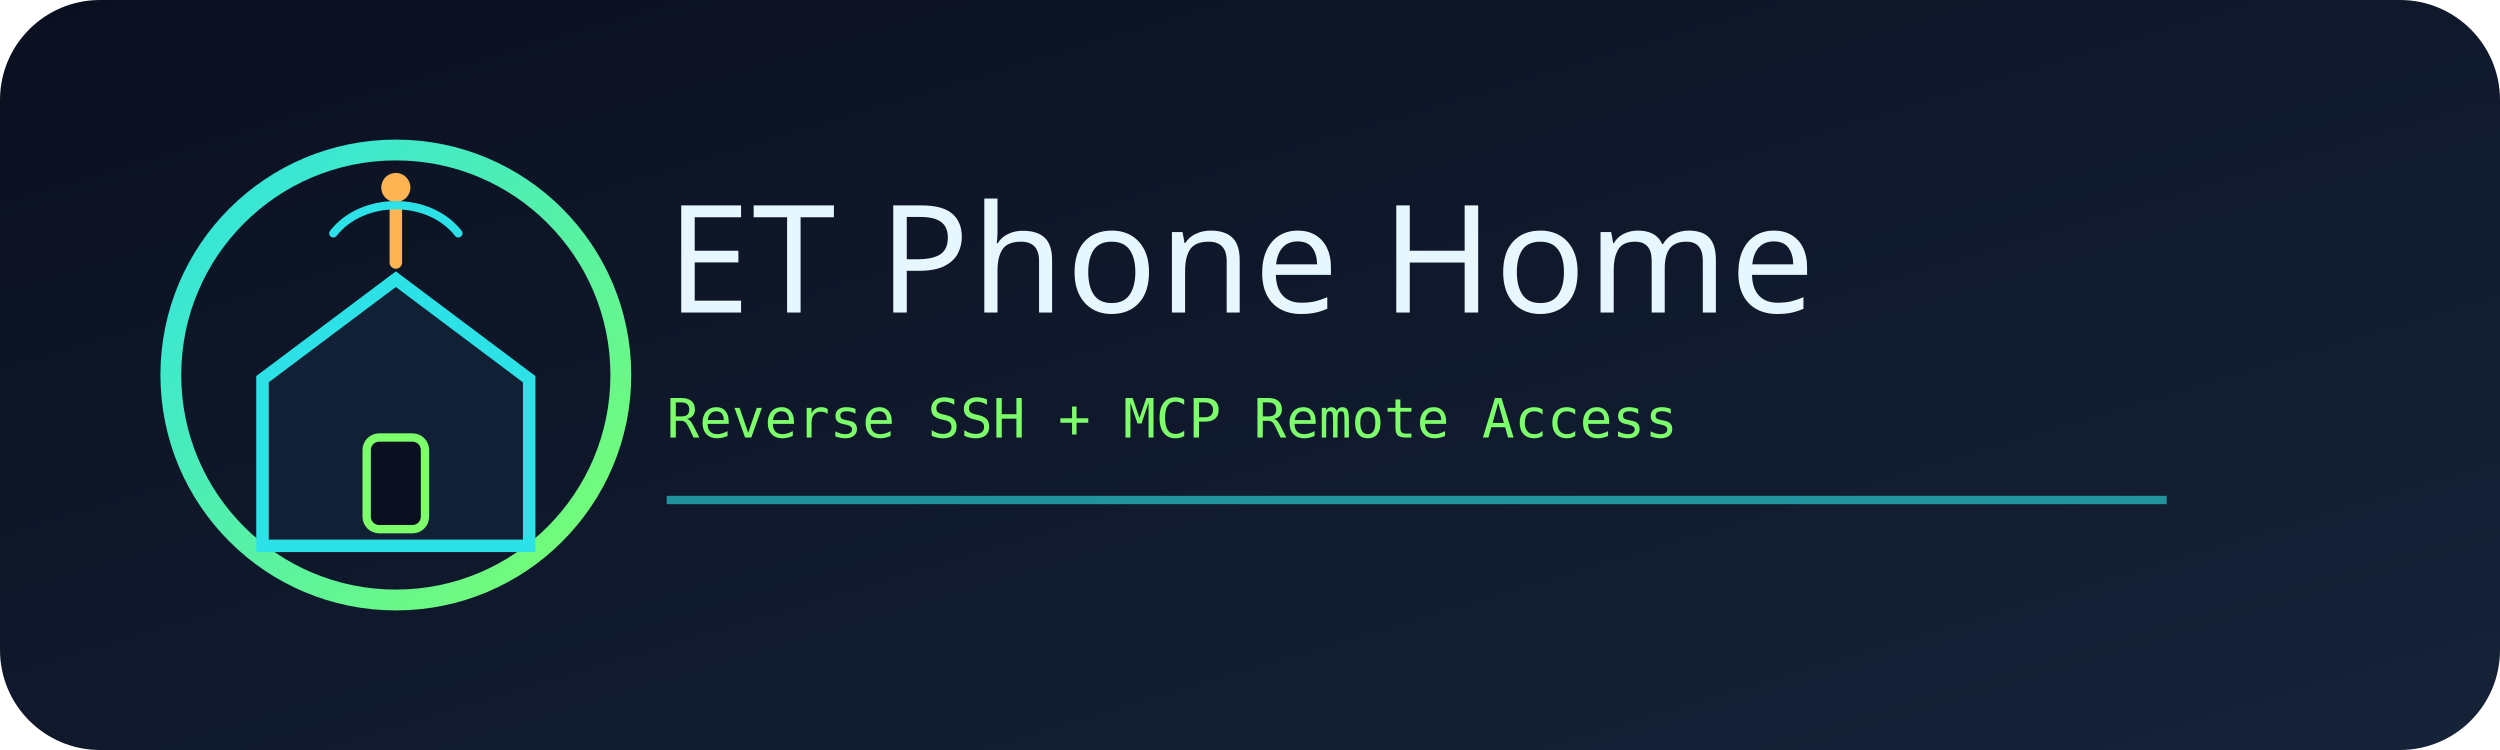
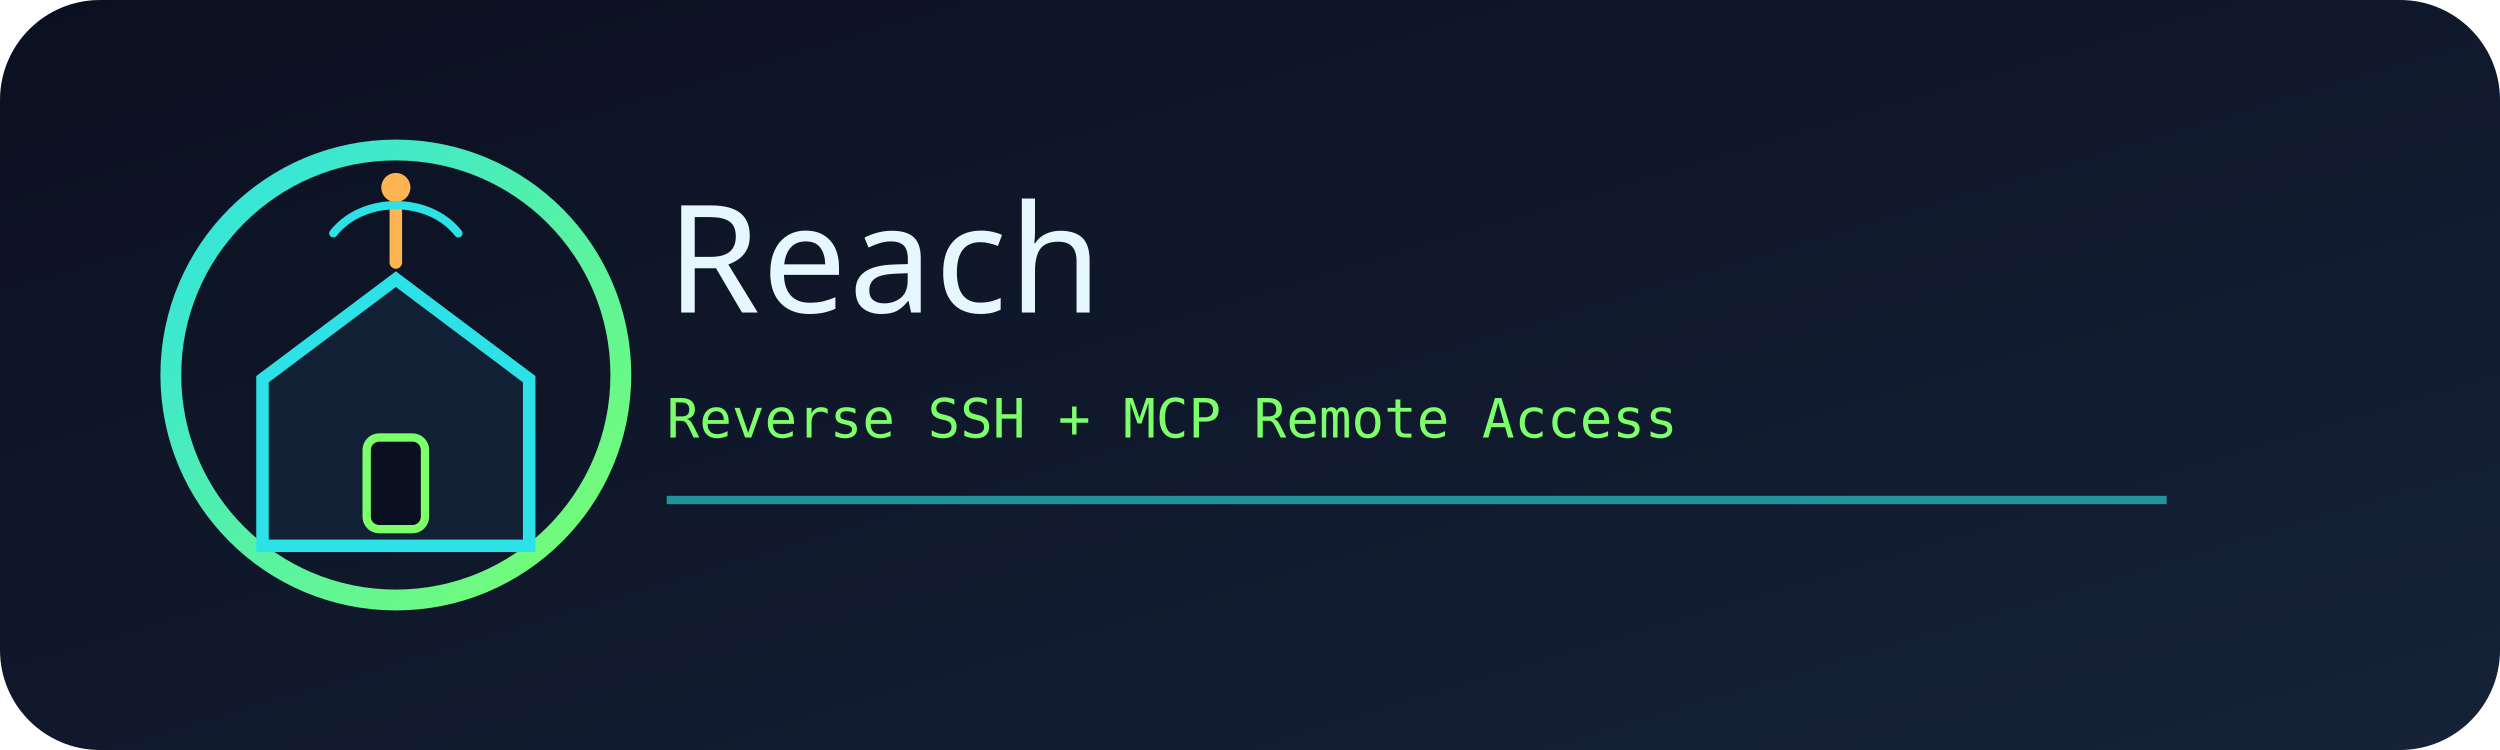
<svg xmlns="http://www.w3.org/2000/svg" width="1200" height="360" viewBox="0 0 1200 360">
  <defs>
    <linearGradient id="bg" x1="0" x2="1" y1="0" y2="1">
      <stop offset="0%" stop-color="#0B1020" />
      <stop offset="100%" stop-color="#152238" />
    </linearGradient>
    <linearGradient id="ring" x1="0" x2="1" y1="0" y2="1">
      <stop offset="0%" stop-color="#2DE2E6" />
      <stop offset="100%" stop-color="#7CFF6B" />
    </linearGradient>
  </defs>
  <rect width="1200" height="360" rx="48" fill="url(#bg)" />
  <g transform="translate(70 60)">
    <circle cx="120" cy="120" r="108" fill="none" stroke="url(#ring)" stroke-width="10" />
    <path d="M56 122 L120 74 L184 122 V202 H56 Z" fill="#122036" stroke="#2DE2E6" stroke-width="6" />
    <rect x="106" y="150" width="28" height="44" rx="6" fill="#0B1020" stroke="#7CFF6B" stroke-width="4" />
    <path d="M120 66 V40" stroke="#FFB454" stroke-width="6" stroke-linecap="round" />
    <circle cx="120" cy="30" r="7" fill="#FFB454" />
    <path d="M90 52 C104 34 136 34 150 52" fill="none" stroke="#2DE2E6" stroke-width="4" stroke-linecap="round" />
  </g>
-   <text x="320" y="150" font-family="Space Grotesk, Futura, 'Avenir Next', sans-serif" font-size="72" fill="#E6F7FF" letter-spacing="1">ET Phone Home</text>
+   <text x="320" y="150" font-family="Space Grotesk, Futura, 'Avenir Next', sans-serif" font-size="72" fill="#E6F7FF" letter-spacing="1">Reach</text>
  <text x="320" y="210" font-family="'Fira Mono', 'SFMono-Regular', monospace" font-size="26" fill="#7CFF6B">Reverse SSH + MCP Remote Access</text>
  <path d="M320 240 H1040" stroke="#2DE2E6" stroke-width="4" opacity="0.6" />
</svg>
